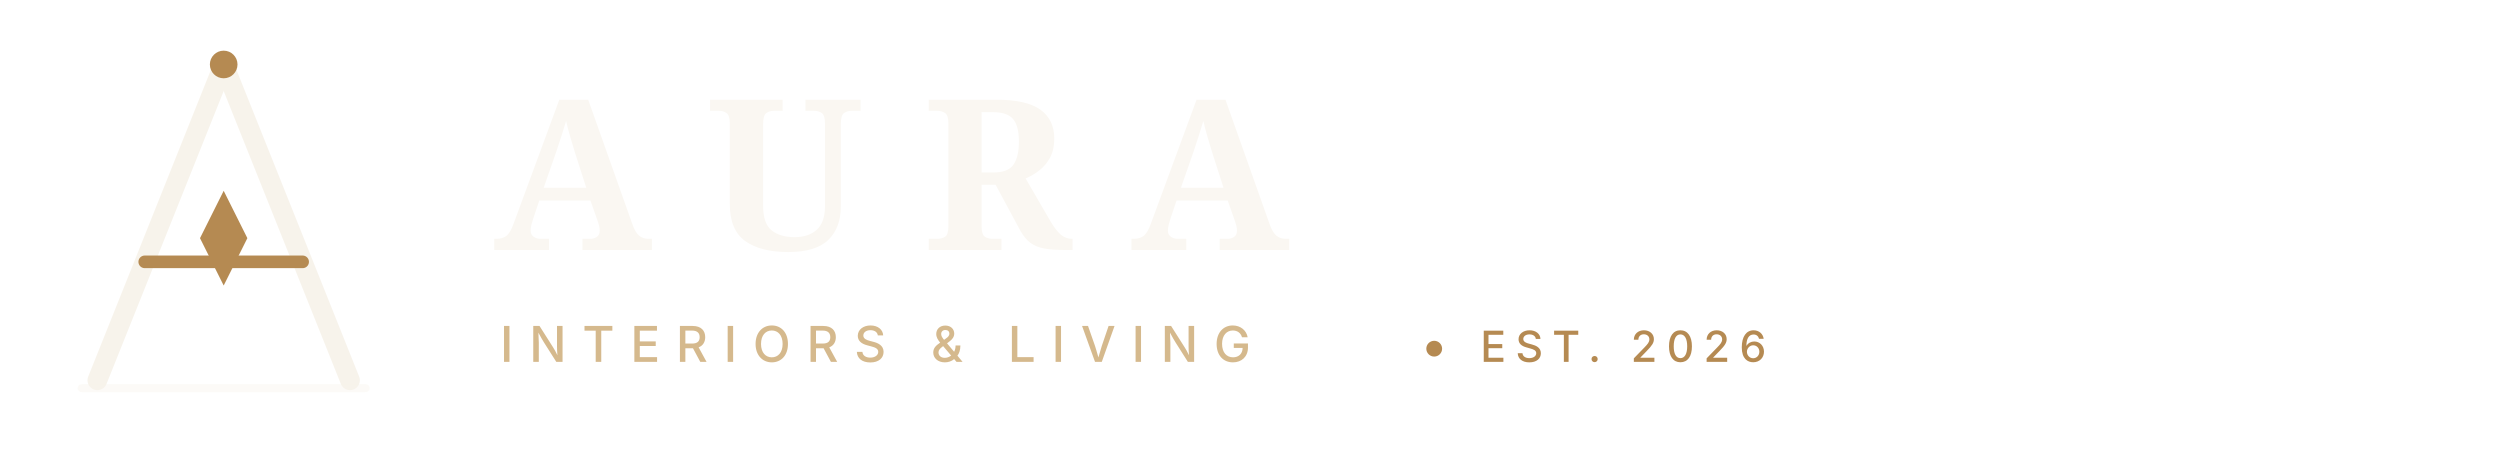
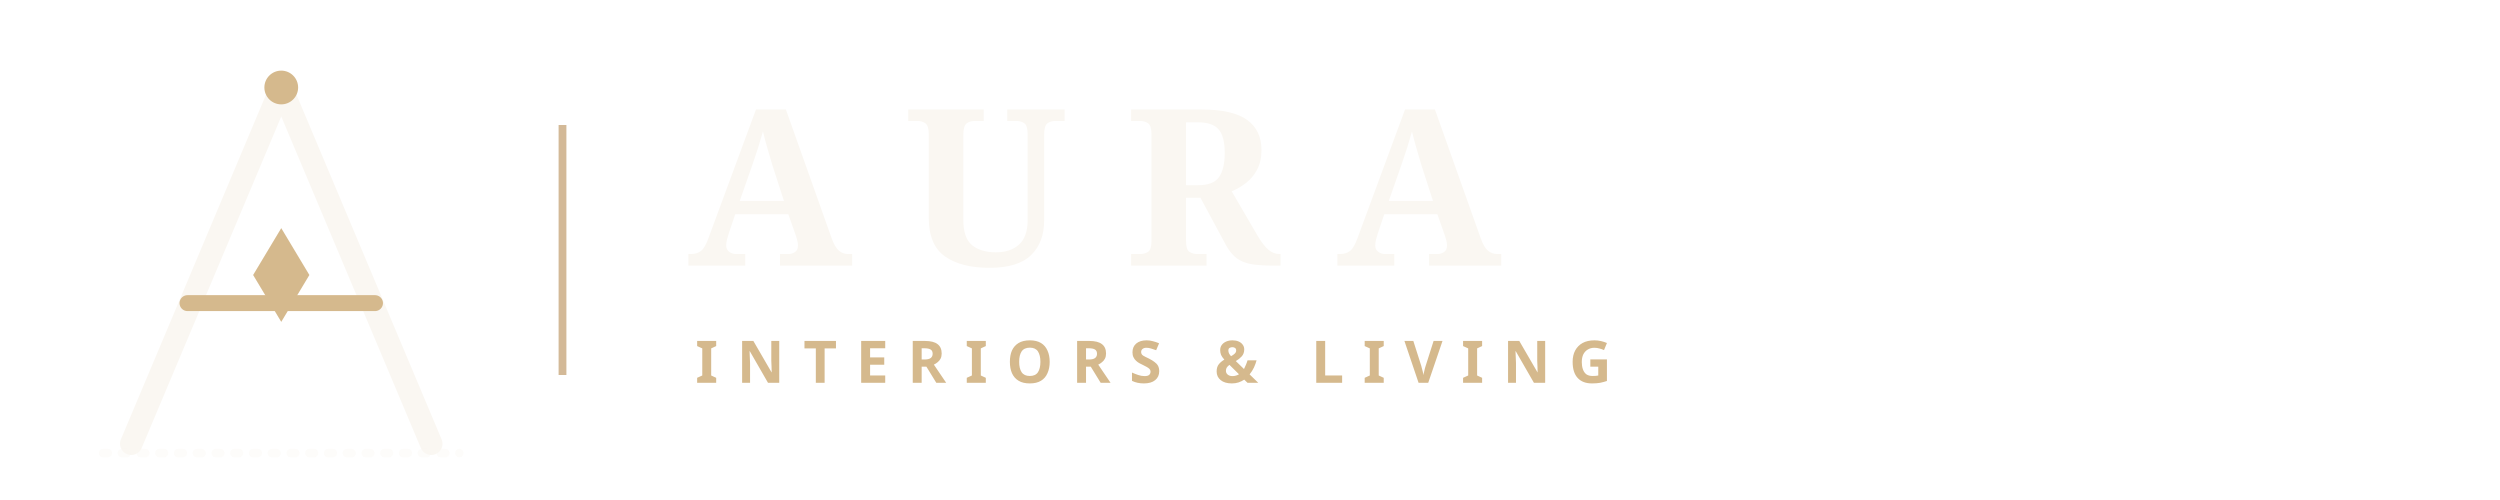
- <svg xmlns="http://www.w3.org/2000/svg" viewBox="0 0 380 70" fill="none">
-   <g transform="translate(4, 5) scale(0.6)">
-     <path d="M 50 8 L 18 88" stroke="#F7F3EB" stroke-width="5" stroke-linecap="round" />
-     <path d="M 50 8 L 82 88" stroke="#F7F3EB" stroke-width="5" stroke-linecap="round" />
-     <circle cx="50" cy="8" r="3.5" fill="#B58A52" />
-     <line x1="30" y1="58" x2="70" y2="58" stroke="#B58A52" stroke-width="3.2" stroke-linecap="round" />
-     <polygon points="50,40 56,52 50,64 44,52" fill="#B58A52" />
-     <line x1="14" y1="90" x2="86" y2="90" stroke="#F7F3EB" stroke-width="2" stroke-linecap="round" opacity="0.4" />
+ <svg xmlns="http://www.w3.org/2000/svg" viewBox="0 0 320 64" fill="none">
+   <g transform="translate(6, 4) scale(0.6)">
+     <path d="M 50 12 L 18 88" stroke="#FAF7F2" stroke-width="4.8" stroke-linecap="round" />
+     <path d="M 50 12 L 82 88" stroke="#FAF7F2" stroke-width="4.8" stroke-linecap="round" />
+     <circle cx="50" cy="12" r="3.6" fill="#D5B98D" />
+     <line x1="30" y1="58" x2="70" y2="58" stroke="#D5B98D" stroke-width="3.4" stroke-linecap="round" />
+     <polygon points="50,42 56,52 50,62 44,52" fill="#D5B98D" />
+     <line x1="12" y1="90" x2="88" y2="90" stroke="#FAF7F2" stroke-width="1.8" stroke-linecap="round" stroke-dasharray="1 3" opacity="0.4" />
  </g>
-   <text x="75" y="38" font-family="'Cormorant Garamond', 'Playfair Display', Georgia, serif" font-size="32" font-weight="600" letter-spacing="0.28em" fill="#FAF7F2">AURA</text>
-   <text x="76" y="55" font-family="'Plus Jakarta Sans', Inter, sans-serif" font-size="7.5" font-weight="500" letter-spacing="0.32em" fill="#D5B98D">INTERIORS &amp; LIVING</text>
-   <circle cx="218" cy="53" r="1.2" fill="#B58A52" />
-   <text x="225" y="55" font-family="'Plus Jakarta Sans', Inter, sans-serif" font-size="6.5" font-weight="500" letter-spacing="0.22em" fill="#B58A52">EST. 2026</text>
+   <line x1="72" y1="16" x2="72" y2="48" stroke="#B58A52" stroke-width="1" opacity="0.6" />
+   <text x="88" y="34" font-family="'Cormorant Garamond', 'Playfair Display', Georgia, serif" font-size="28" font-weight="600" letter-spacing="0.26em" fill="#FAF7F2">AURA</text>
+   <text x="89" y="49" font-family="'Plus Jakarta Sans', system-ui, sans-serif" font-size="7.5" font-weight="600" letter-spacing="0.32em" fill="#D5B98D">INTERIORS &amp; LIVING</text>
</svg>
